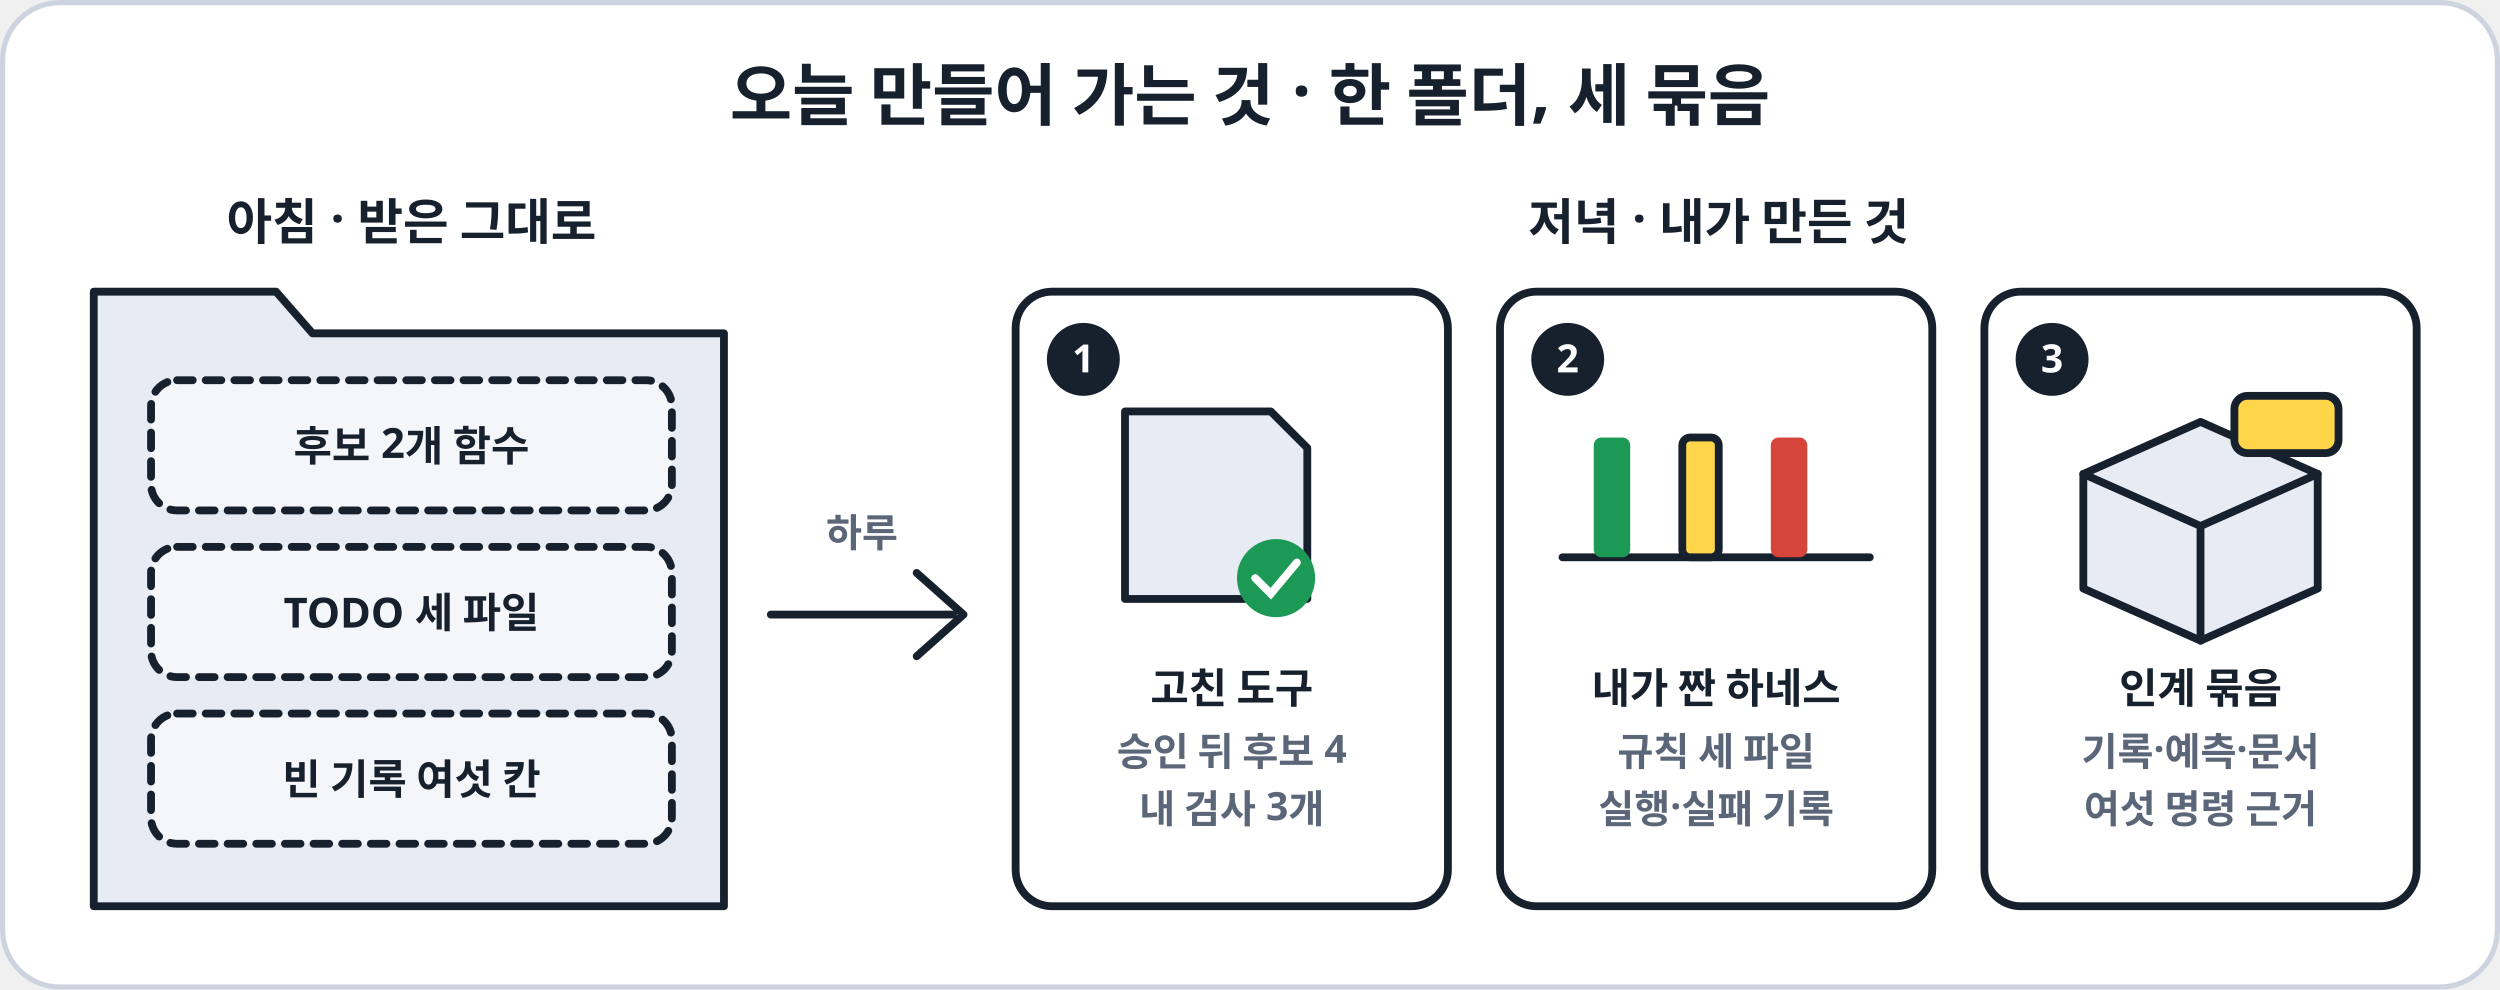
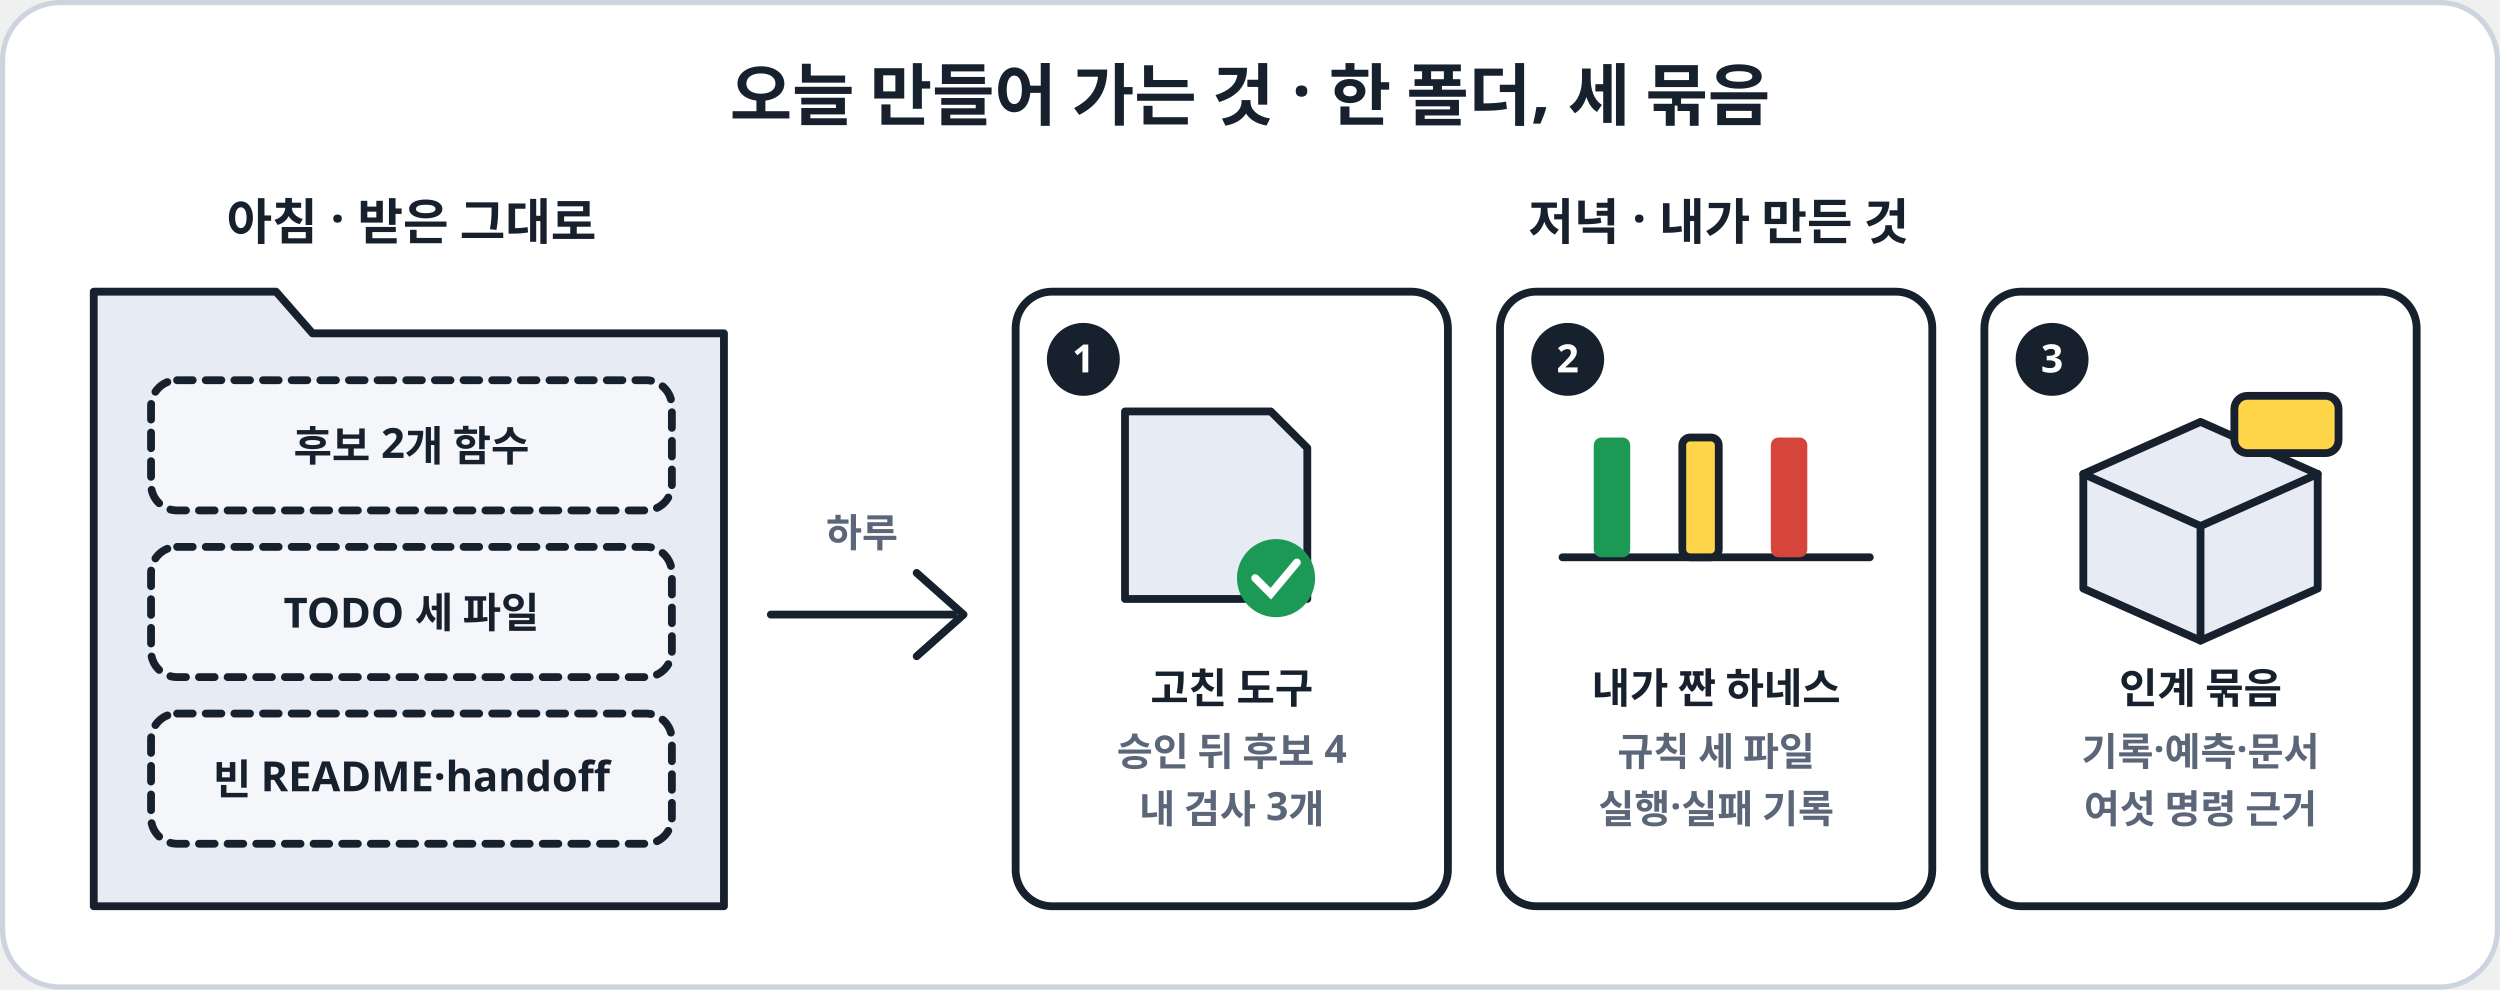
<svg xmlns="http://www.w3.org/2000/svg" viewBox="0 0 960 380" role="img" aria-labelledby="t d">
  <style>
.bg{fill:#FFFFFF;stroke:#CED4DF;stroke-width:2}
.s{stroke:#17202D;stroke-width:3;stroke-linejoin:round;stroke-linecap:round;fill:none}
.card{fill:#FFFFFF}.tint{fill:#E6EBF4}.mk{fill:#FFD54A}.go{fill:#1C9A55}.stop{fill:#D6453B}.ink{fill:#17202D}.dim{fill:#F4F6FA}
text{font-family:"Apple SD Gothic Neo","Malgun Gothic","Noto Sans KR",sans-serif;fill:#17202D}
.h{font-size:26px;font-weight:800}.m{font-size:19px;font-weight:800}.sm{font-size:15px;font-weight:600;fill:#5B6679}.b{font-size:16px;font-weight:700}.n{font-size:15px;font-weight:800;fill:#FFFFFF}
</style>
  <rect x="1" y="1" width="958" height="378" rx="22" class="bg" />
  <text x="480" y="46" text-anchor="middle" class="h">오늘 만들어 가는 것 · 한 폴더, 세 묶음</text>
  <text x="158" y="92" text-anchor="middle" class="m">아침 · 받은 그대로</text>
  <path d="M36 112h70l14 16h158v220H36z" class="tint s" />
  <rect x="58" y="146" width="200" height="50" rx="10" class="dim s" stroke-dasharray="6 5" stroke-width="2" />
  <text x="158" y="177" text-anchor="middle" class="b">후보 2개 함수</text>
  <rect x="58" y="210" width="200" height="50" rx="10" class="dim s" stroke-dasharray="6 5" stroke-width="2" />
  <text x="158" y="241" text-anchor="middle" class="b">TODO 세 파일</text>
  <rect x="58" y="274" width="200" height="50" rx="10" class="dim s" stroke-dasharray="6 5" stroke-width="2" />
-   <text x="158" y="305" text-anchor="middle" class="b">빈 기록 여섯 칸</text>
+   <text x="158" y="305" text-anchor="middle" class="b">빈 README·handoff</text>
  <path d="M296 236h70" class="s" stroke-width="5" />
  <path d="M352 220l18 16-18 16" class="s" stroke-width="5" />
  <text x="331" y="210" text-anchor="middle" class="sm">하루</text>
  <text x="660" y="92" text-anchor="middle" class="m">저녁 · 내가 만든 것</text>
  <rect x="390" y="112" width="166" height="236" rx="14" class="card s" />
  <circle cx="416" cy="138" r="14" class="ink" />
  <text x="416" y="143" text-anchor="middle" class="n">1</text>
  <path d="M432 158h56l14 14v58h-70z" class="tint s" stroke-width="2.5" />
  <circle cx="490" cy="222" r="15" class="go" />
  <path d="M482 222l6 6 10-12" stroke="#FFFFFF" stroke-width="3" fill="none" stroke-linecap="round" />
  <text x="473" y="270" text-anchor="middle" class="b">고친 도구</text>
  <text x="473" y="294" text-anchor="middle" class="sm">승인 뒤 후보 4</text>
  <text x="473" y="316" text-anchor="middle" class="sm">내 검사 3개</text>
  <rect x="576" y="112" width="166" height="236" rx="14" class="card s" />
  <circle cx="602" cy="138" r="14" class="ink" />
  <text x="602" y="143" text-anchor="middle" class="n">2</text>
  <path d="M600 214h118" class="s" />
  <rect x="612" y="168" width="14" height="46" rx="3" class="go" />
  <rect x="646" y="168" width="14" height="46" rx="3" class="mk s" stroke-width="2" />
  <rect x="680" y="168" width="14" height="46" rx="3" class="stop" />
  <text x="659" y="270" text-anchor="middle" class="b">내가 짠 하네스</text>
  <text x="659" y="294" text-anchor="middle" class="sm">규칙 세 파일</text>
  <text x="659" y="316" text-anchor="middle" class="sm">실행·실패 기록</text>
  <rect x="762" y="112" width="166" height="236" rx="14" class="card s" />
  <circle cx="788" cy="138" r="14" class="ink" />
  <text x="788" y="143" text-anchor="middle" class="n">3</text>
  <path d="M800 182l45-20 45 20v44l-45 20-45-20z" class="tint s" stroke-width="2.5" />
  <path d="M800 182l45 20 45-20M845 202v44" class="s" stroke-width="2.5" />
  <rect x="858" y="152" width="40" height="22" rx="5" class="mk s" stroke-width="2" />
  <text x="845" y="270" text-anchor="middle" class="b">인계 묶음</text>
  <text x="845" y="294" text-anchor="middle" class="sm">기록·예측·문서</text>
  <text x="845" y="316" text-anchor="middle" class="sm">여섯 명령 근거</text>
</svg>
